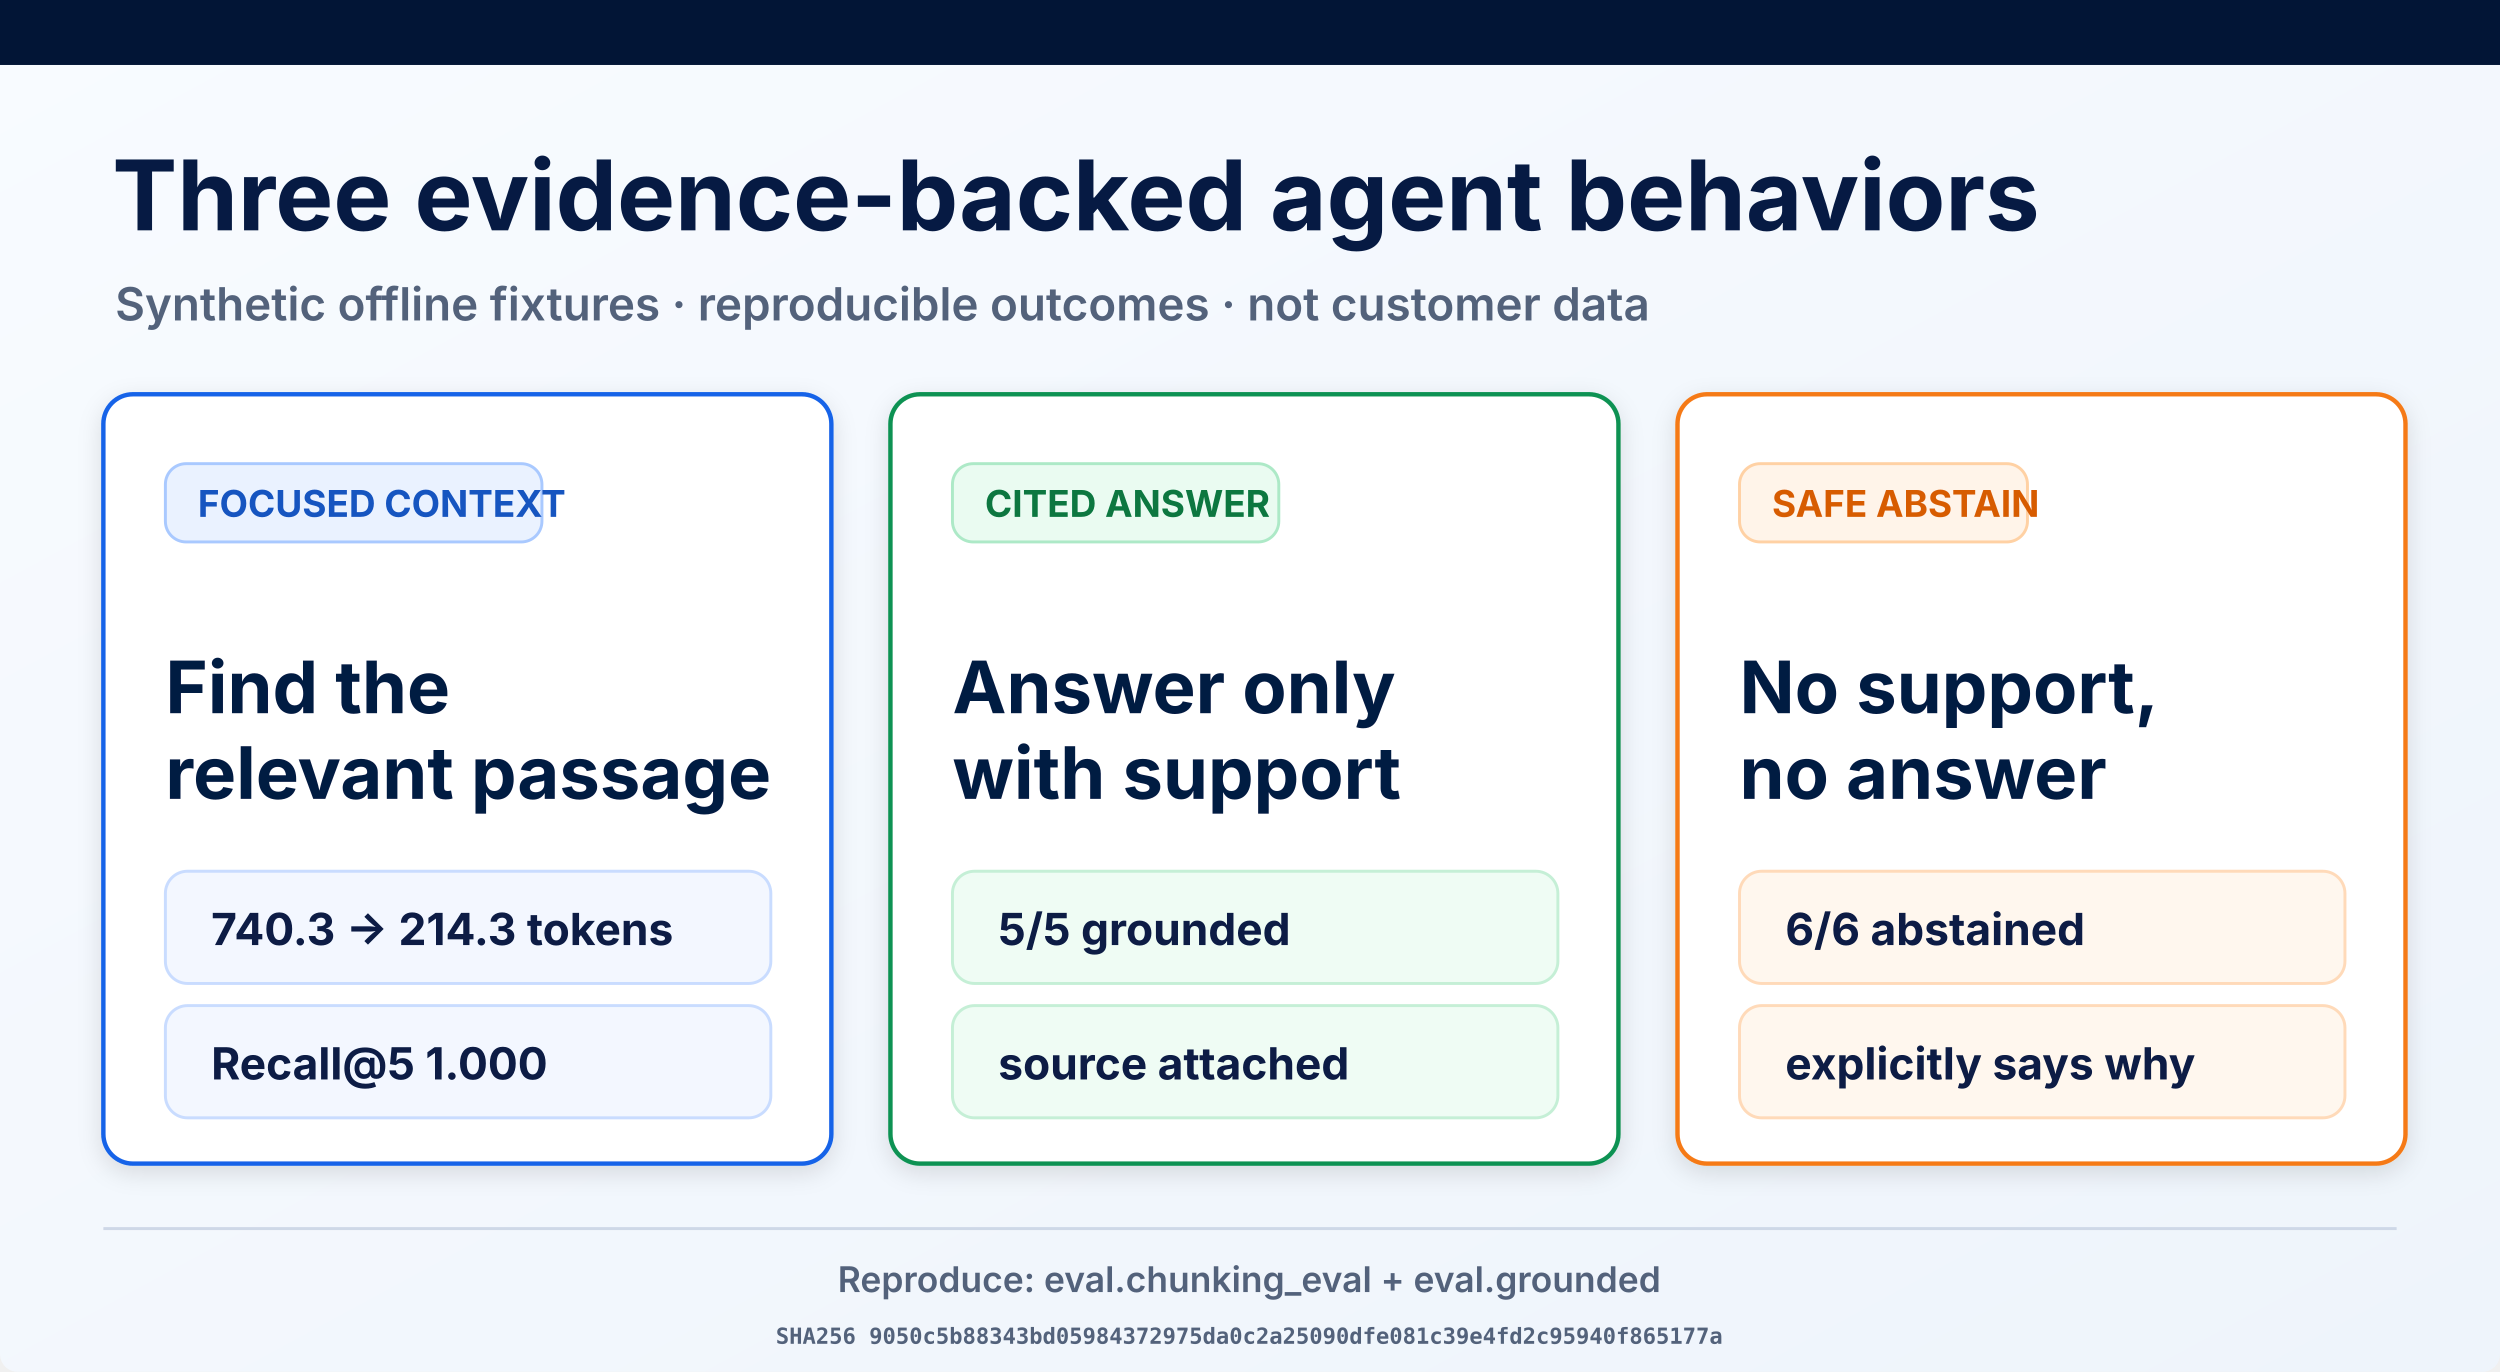
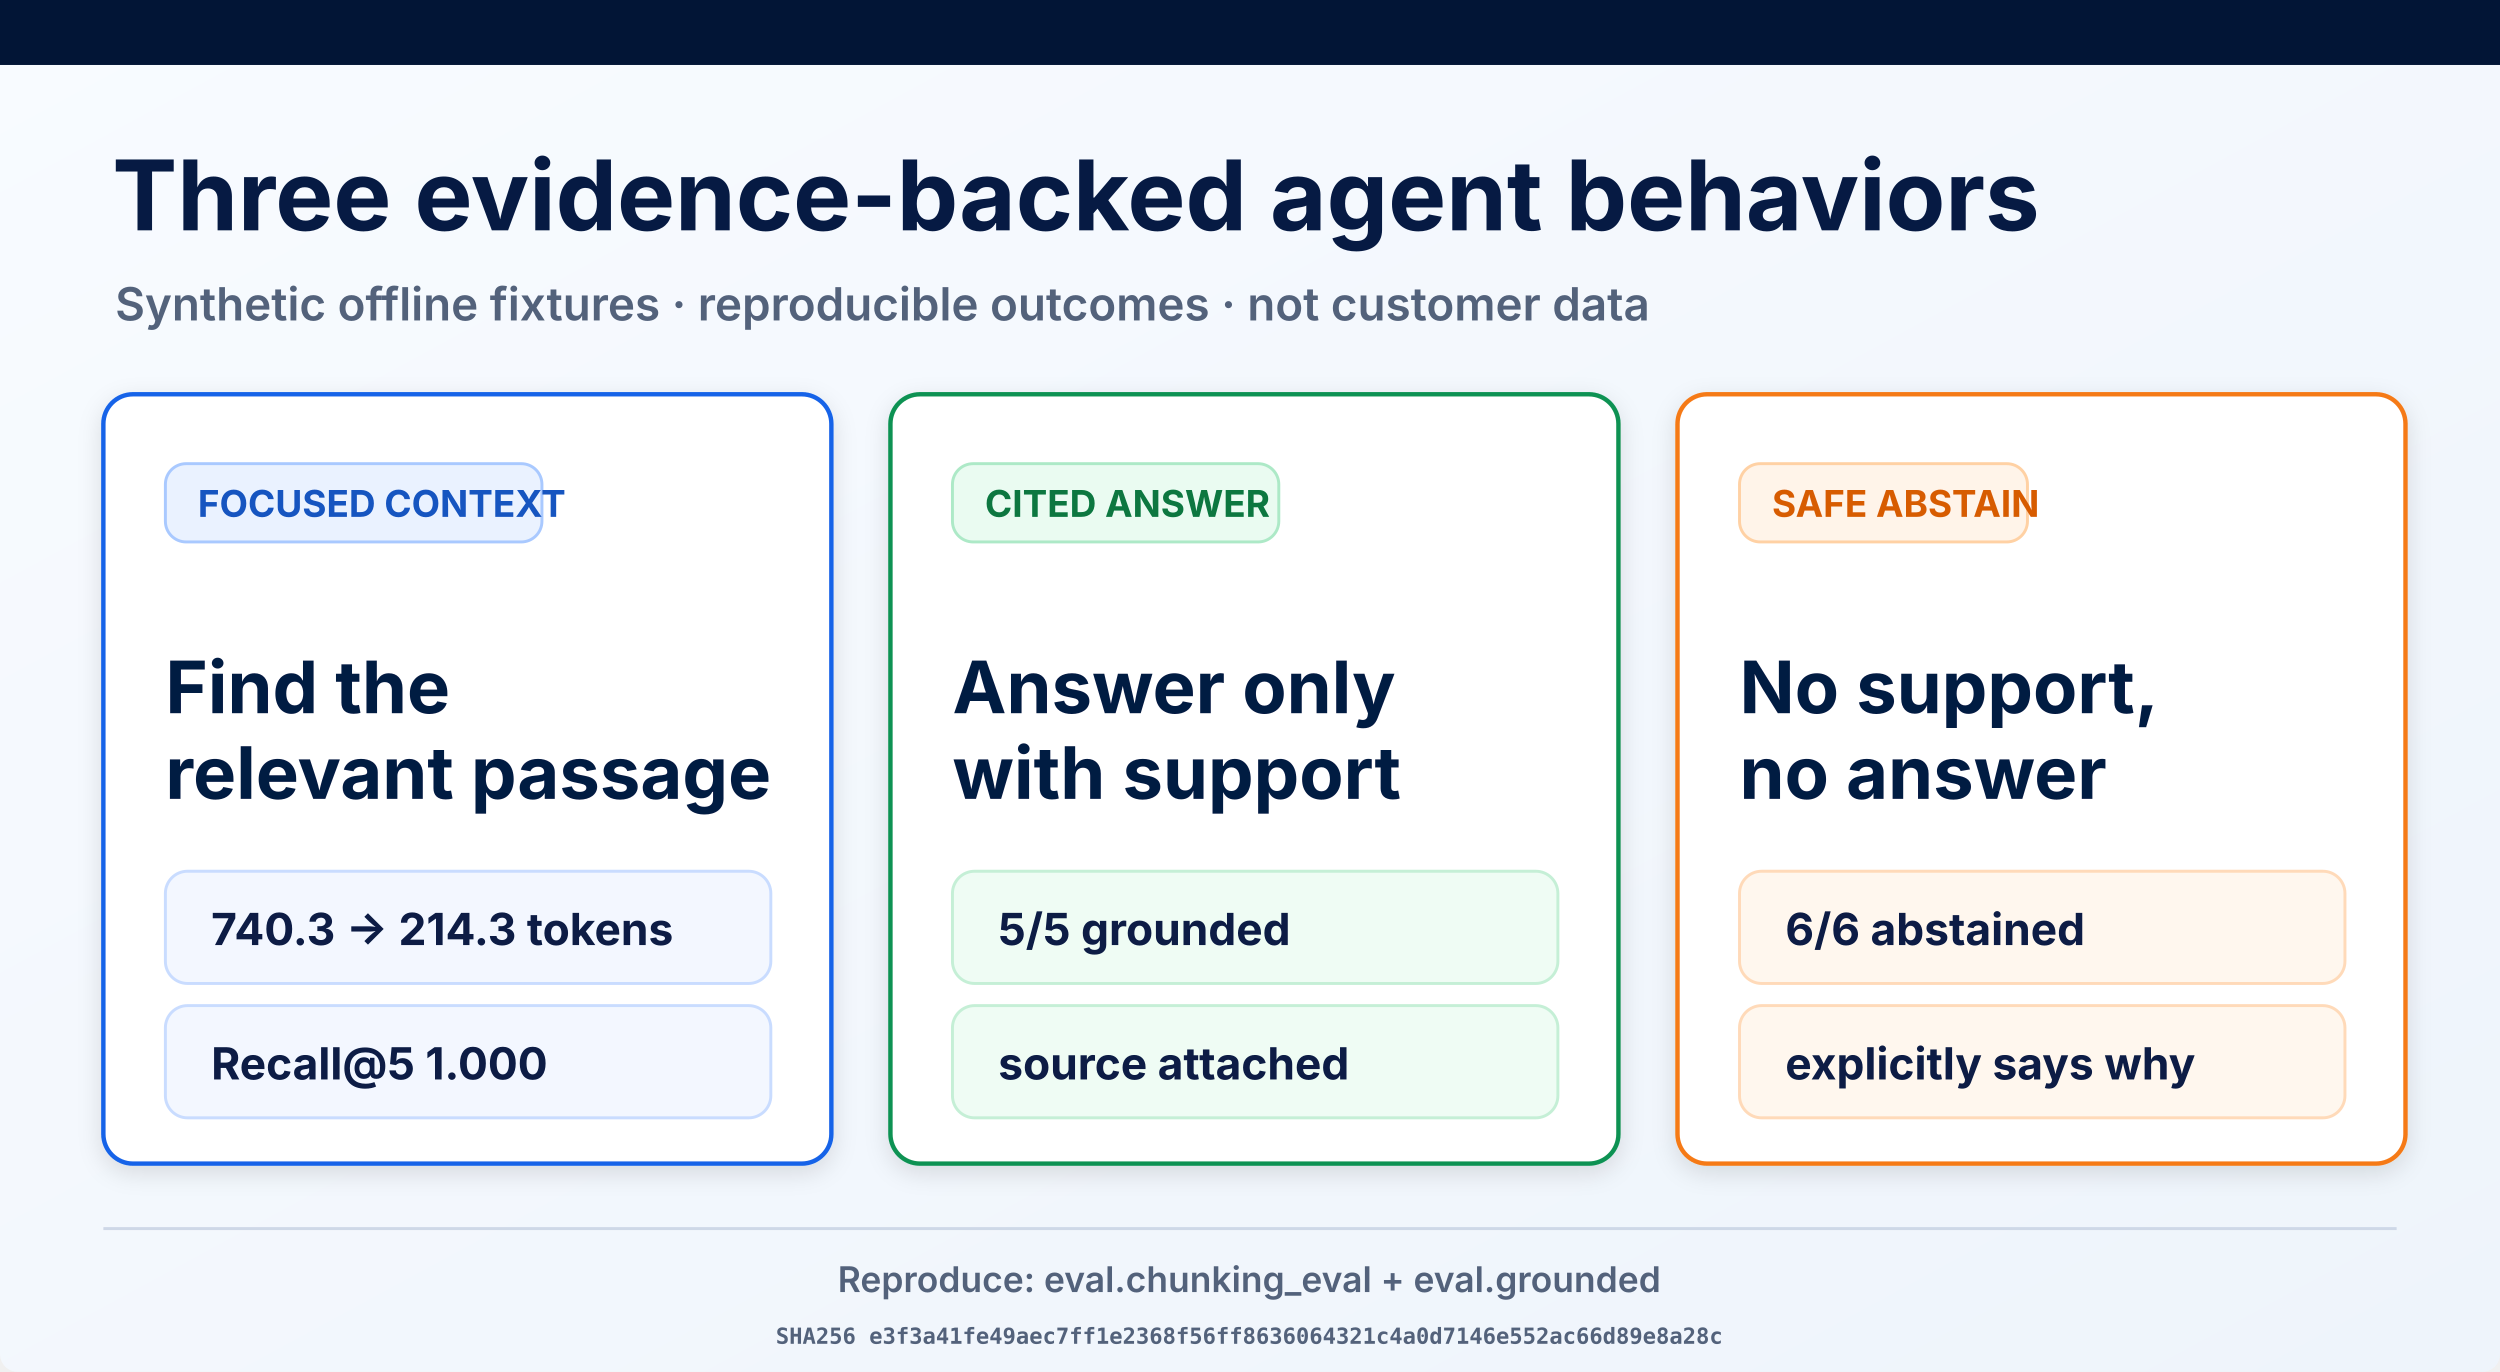
<svg xmlns="http://www.w3.org/2000/svg" width="1693" height="929" viewBox="0 0 1693 929" role="img" aria-labelledby="title desc">
  <defs>
    <linearGradient id="page" x1="0" y1="0" x2="1" y2="1">
      <stop offset="0" stop-color="#f8fbff" />
      <stop offset="1" stop-color="#eef4fb" />
    </linearGradient>
    <filter id="shadow" x="-10%" y="-10%" width="120%" height="130%">
      <feDropShadow dx="0" dy="5" stdDeviation="8" flood-opacity=".12" />
    </filter>
  </defs>
  <rect width="1693" height="929" rx="12" fill="url(#page)" />
  <rect width="1693" height="44" fill="#021536" />
  <text x="76" y="156" font-family="Inter, Arial, sans-serif" font-size="66" font-weight="700" fill="#061a43">Three evidence-backed agent behaviors</text>
  <text x="78" y="217" font-family="Inter, Arial, sans-serif" font-size="31" font-weight="600" fill="#53627b">Synthetic offline fixtures · reproducible outcomes · not customer data</text>
  <g filter="url(#shadow)">
    <rect x="70" y="267" width="493" height="521" rx="20" fill="#fff" stroke="#1763e8" stroke-width="3" />
    <rect x="112" y="314" width="255" height="53" rx="14" fill="#eaf2ff" stroke="#a9c9ff" stroke-width="2" />
    <text x="134" y="350" font-family="Inter, Arial, sans-serif" font-size="25" font-weight="700" fill="#1554c0">FOCUSED CONTEXT</text>
    <text x="112" y="483" font-family="Inter, Arial, sans-serif" font-size="49" font-weight="700" fill="#061a43">Find the</text>
    <text x="112" y="541" font-family="Inter, Arial, sans-serif" font-size="49" font-weight="700" fill="#061a43">relevant passage</text>
    <rect x="112" y="590" width="410" height="76" rx="15" fill="#f3f7ff" stroke="#c9dcff" stroke-width="2" />
    <text x="143" y="640" font-family="Inter, Arial, sans-serif" font-size="30" font-weight="700" fill="#0a1b44">740.3 → 214.3 tokens</text>
    <rect x="112" y="681" width="410" height="76" rx="15" fill="#f3f7ff" stroke="#c9dcff" stroke-width="2" />
    <text x="143" y="731" font-family="Inter, Arial, sans-serif" font-size="30" font-weight="700" fill="#0a1b44">Recall@5 1.000</text>
  </g>
  <g filter="url(#shadow)">
    <rect x="603" y="267" width="493" height="521" rx="20" fill="#fff" stroke="#109252" stroke-width="3" />
    <rect x="645" y="314" width="221" height="53" rx="14" fill="#eafbf1" stroke="#ade9c7" stroke-width="2" />
    <text x="667" y="350" font-family="Inter, Arial, sans-serif" font-size="25" font-weight="700" fill="#08773f">CITED ANSWER</text>
    <text x="645" y="483" font-family="Inter, Arial, sans-serif" font-size="49" font-weight="700" fill="#061a43">Answer only</text>
    <text x="645" y="541" font-family="Inter, Arial, sans-serif" font-size="49" font-weight="700" fill="#061a43">with support</text>
    <rect x="645" y="590" width="410" height="76" rx="15" fill="#effcf4" stroke="#c5efd6" stroke-width="2" />
    <text x="676" y="640" font-family="Inter, Arial, sans-serif" font-size="30" font-weight="700" fill="#0a1b44">5/5 grounded</text>
    <rect x="645" y="681" width="410" height="76" rx="15" fill="#effcf4" stroke="#c5efd6" stroke-width="2" />
    <text x="676" y="731" font-family="Inter, Arial, sans-serif" font-size="30" font-weight="700" fill="#0a1b44">source attached</text>
  </g>
  <g filter="url(#shadow)">
    <rect x="1136" y="267" width="493" height="521" rx="20" fill="#fff" stroke="#f57a19" stroke-width="3" />
    <rect x="1178" y="314" width="195" height="53" rx="14" fill="#fff4e9" stroke="#ffd1a4" stroke-width="2" />
    <text x="1200" y="350" font-family="Inter, Arial, sans-serif" font-size="25" font-weight="700" fill="#d75c06">SAFE ABSTAIN</text>
    <text x="1178" y="483" font-family="Inter, Arial, sans-serif" font-size="49" font-weight="700" fill="#061a43">No support,</text>
    <text x="1178" y="541" font-family="Inter, Arial, sans-serif" font-size="49" font-weight="700" fill="#061a43">no answer</text>
    <rect x="1178" y="590" width="410" height="76" rx="15" fill="#fff7ee" stroke="#ffdab9" stroke-width="2" />
    <text x="1209" y="640" font-family="Inter, Arial, sans-serif" font-size="30" font-weight="700" fill="#0a1b44">6/6 abstained</text>
    <rect x="1178" y="681" width="410" height="76" rx="15" fill="#fff7ee" stroke="#ffdab9" stroke-width="2" />
    <text x="1209" y="731" font-family="Inter, Arial, sans-serif" font-size="30" font-weight="700" fill="#0a1b44">explicitly says why</text>
  </g>
  <line x1="70" y1="832" x2="1623" y2="832" stroke="#ced8e7" stroke-width="2" />
  <text x="846" y="875" text-anchor="middle" font-family="Inter, Arial, sans-serif" font-size="24" font-weight="600" fill="#53627b">Reproduce: eval.chunking_eval + eval.grounded</text>
-   <text x="846" y="910" text-anchor="middle" font-family="ui-monospace, monospace" font-size="15" font-weight="600" fill="#53627b">SHA256 9050c5b88343bd05984372975da0c2a25090dfe081c39e4fd2c95940f865177a</text>
+   <text x="846" y="910" text-anchor="middle" font-family="ui-monospace, monospace" font-size="15" font-weight="600" fill="#53627b">SHA256 e3f3a41fe49aec7ff1e2368f56ff8636064321c4a0d7146e552ac66d89e8a28c</text>
</svg>
